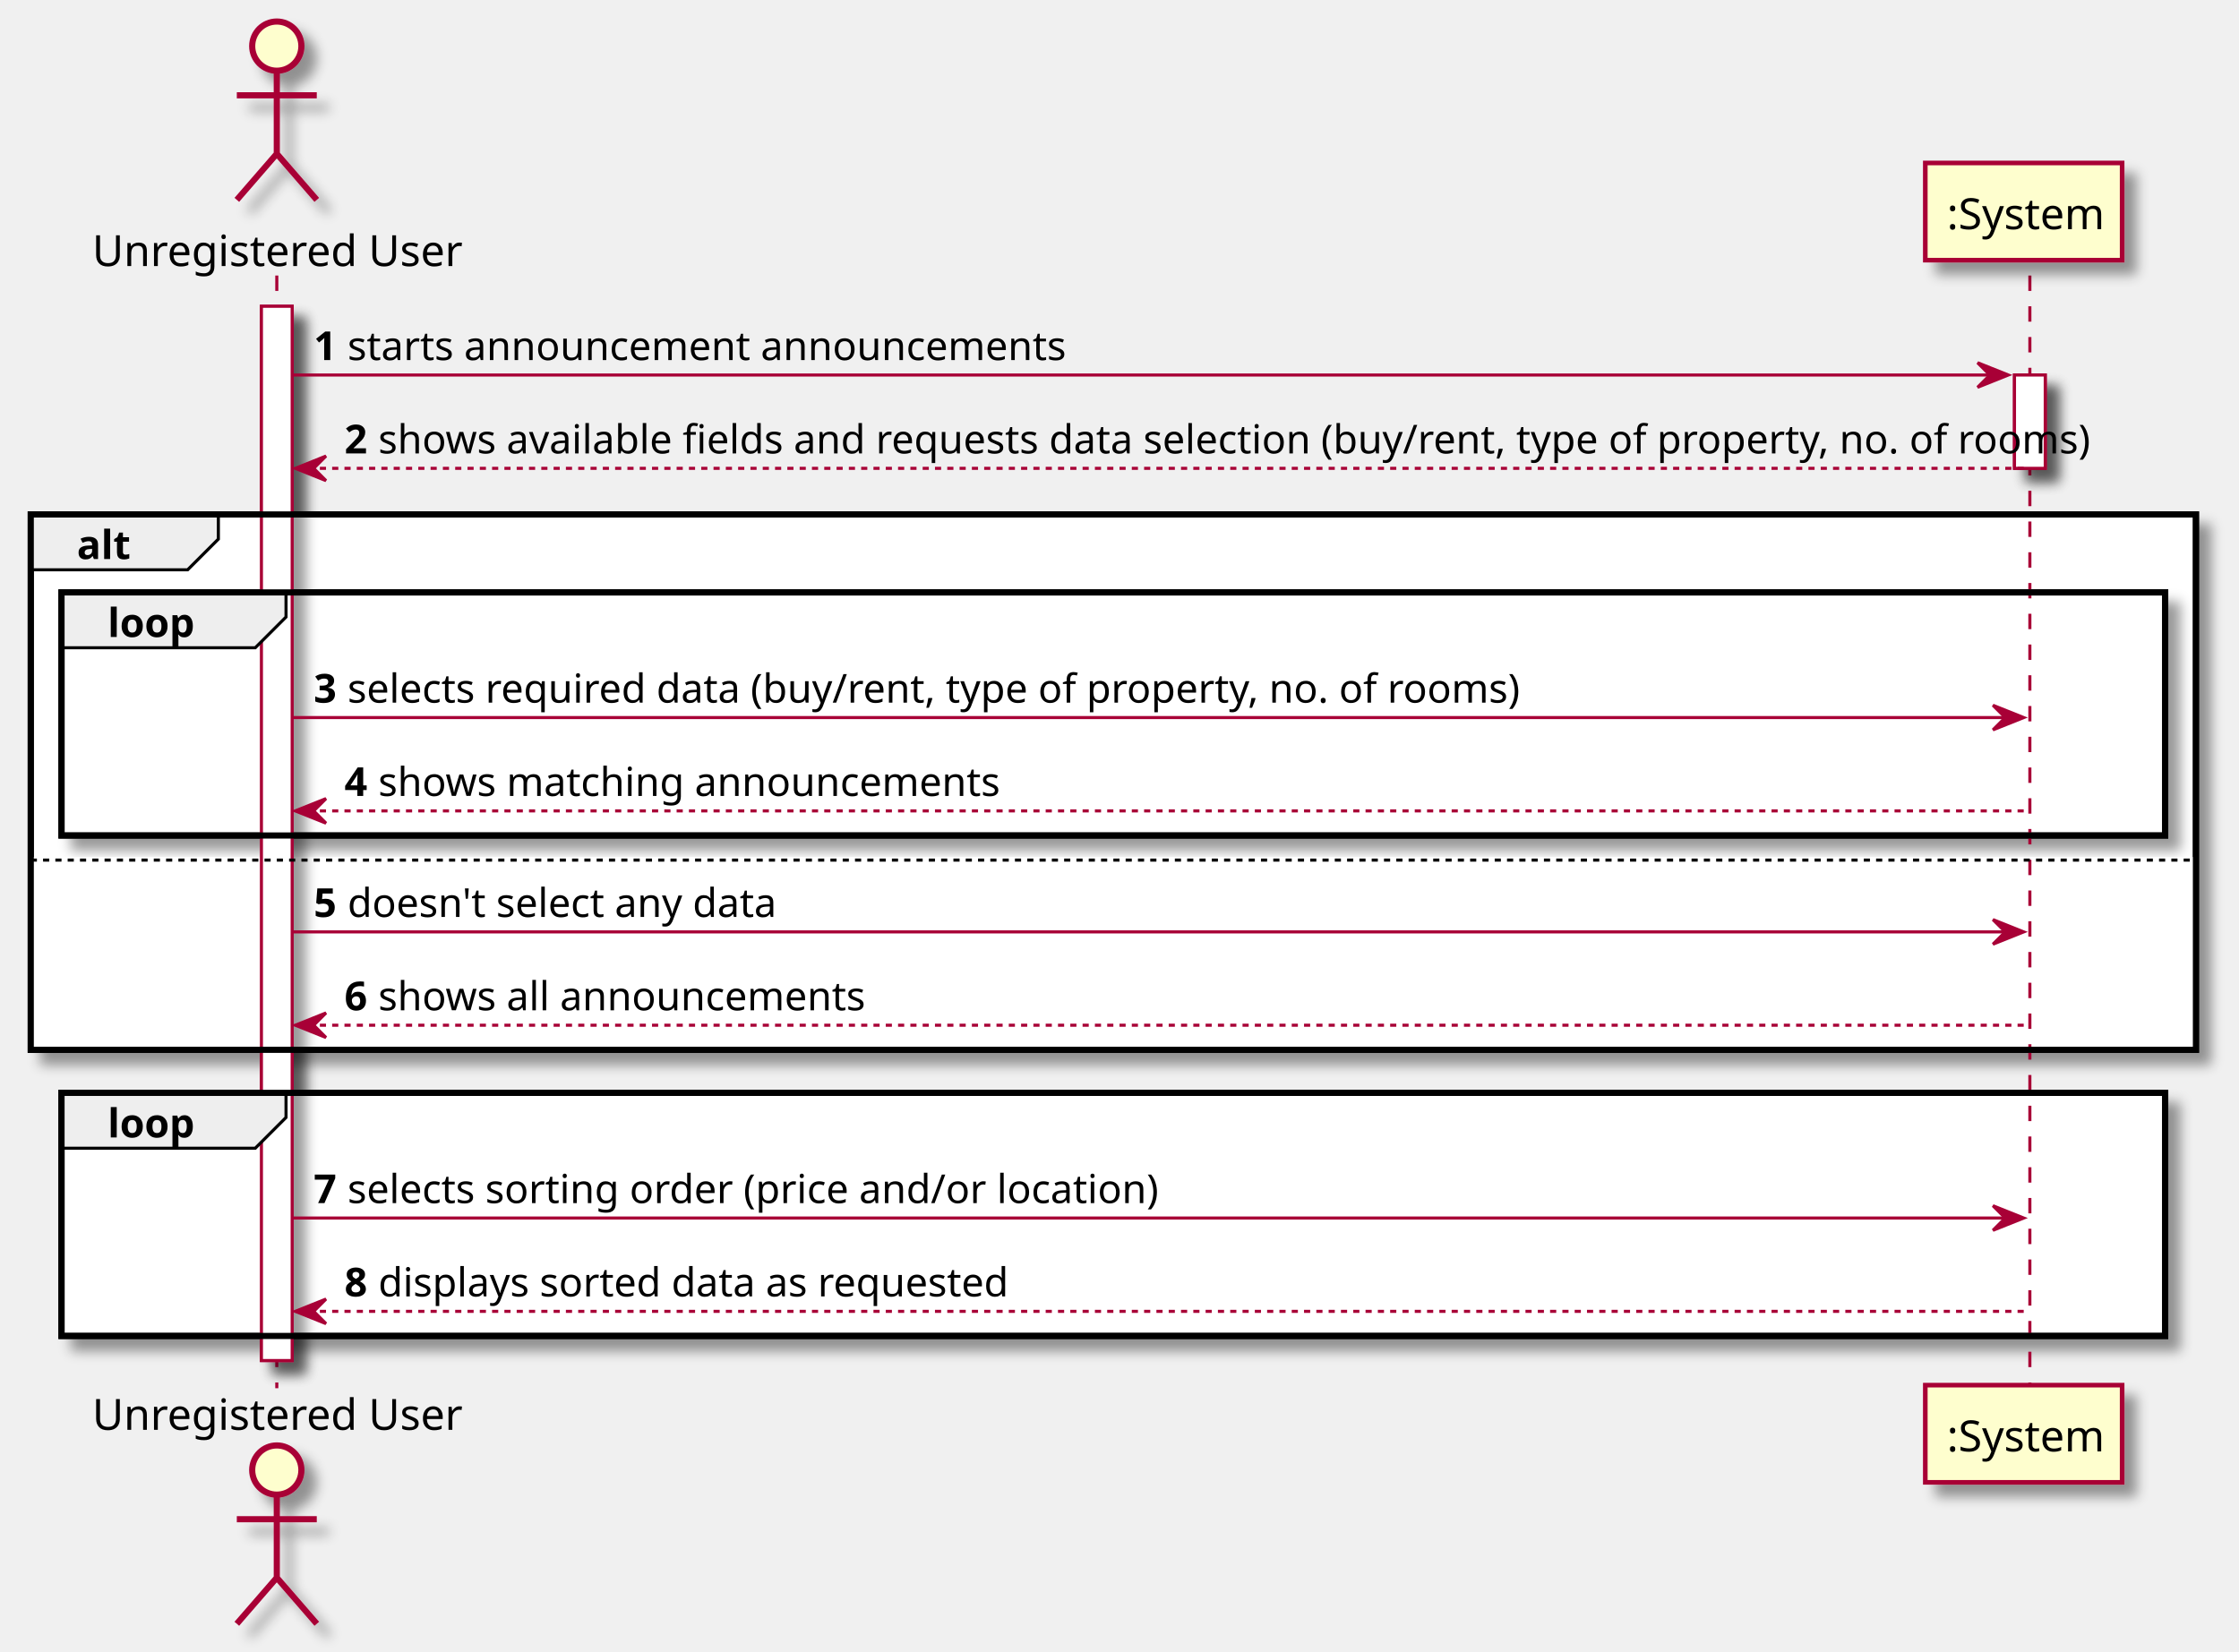
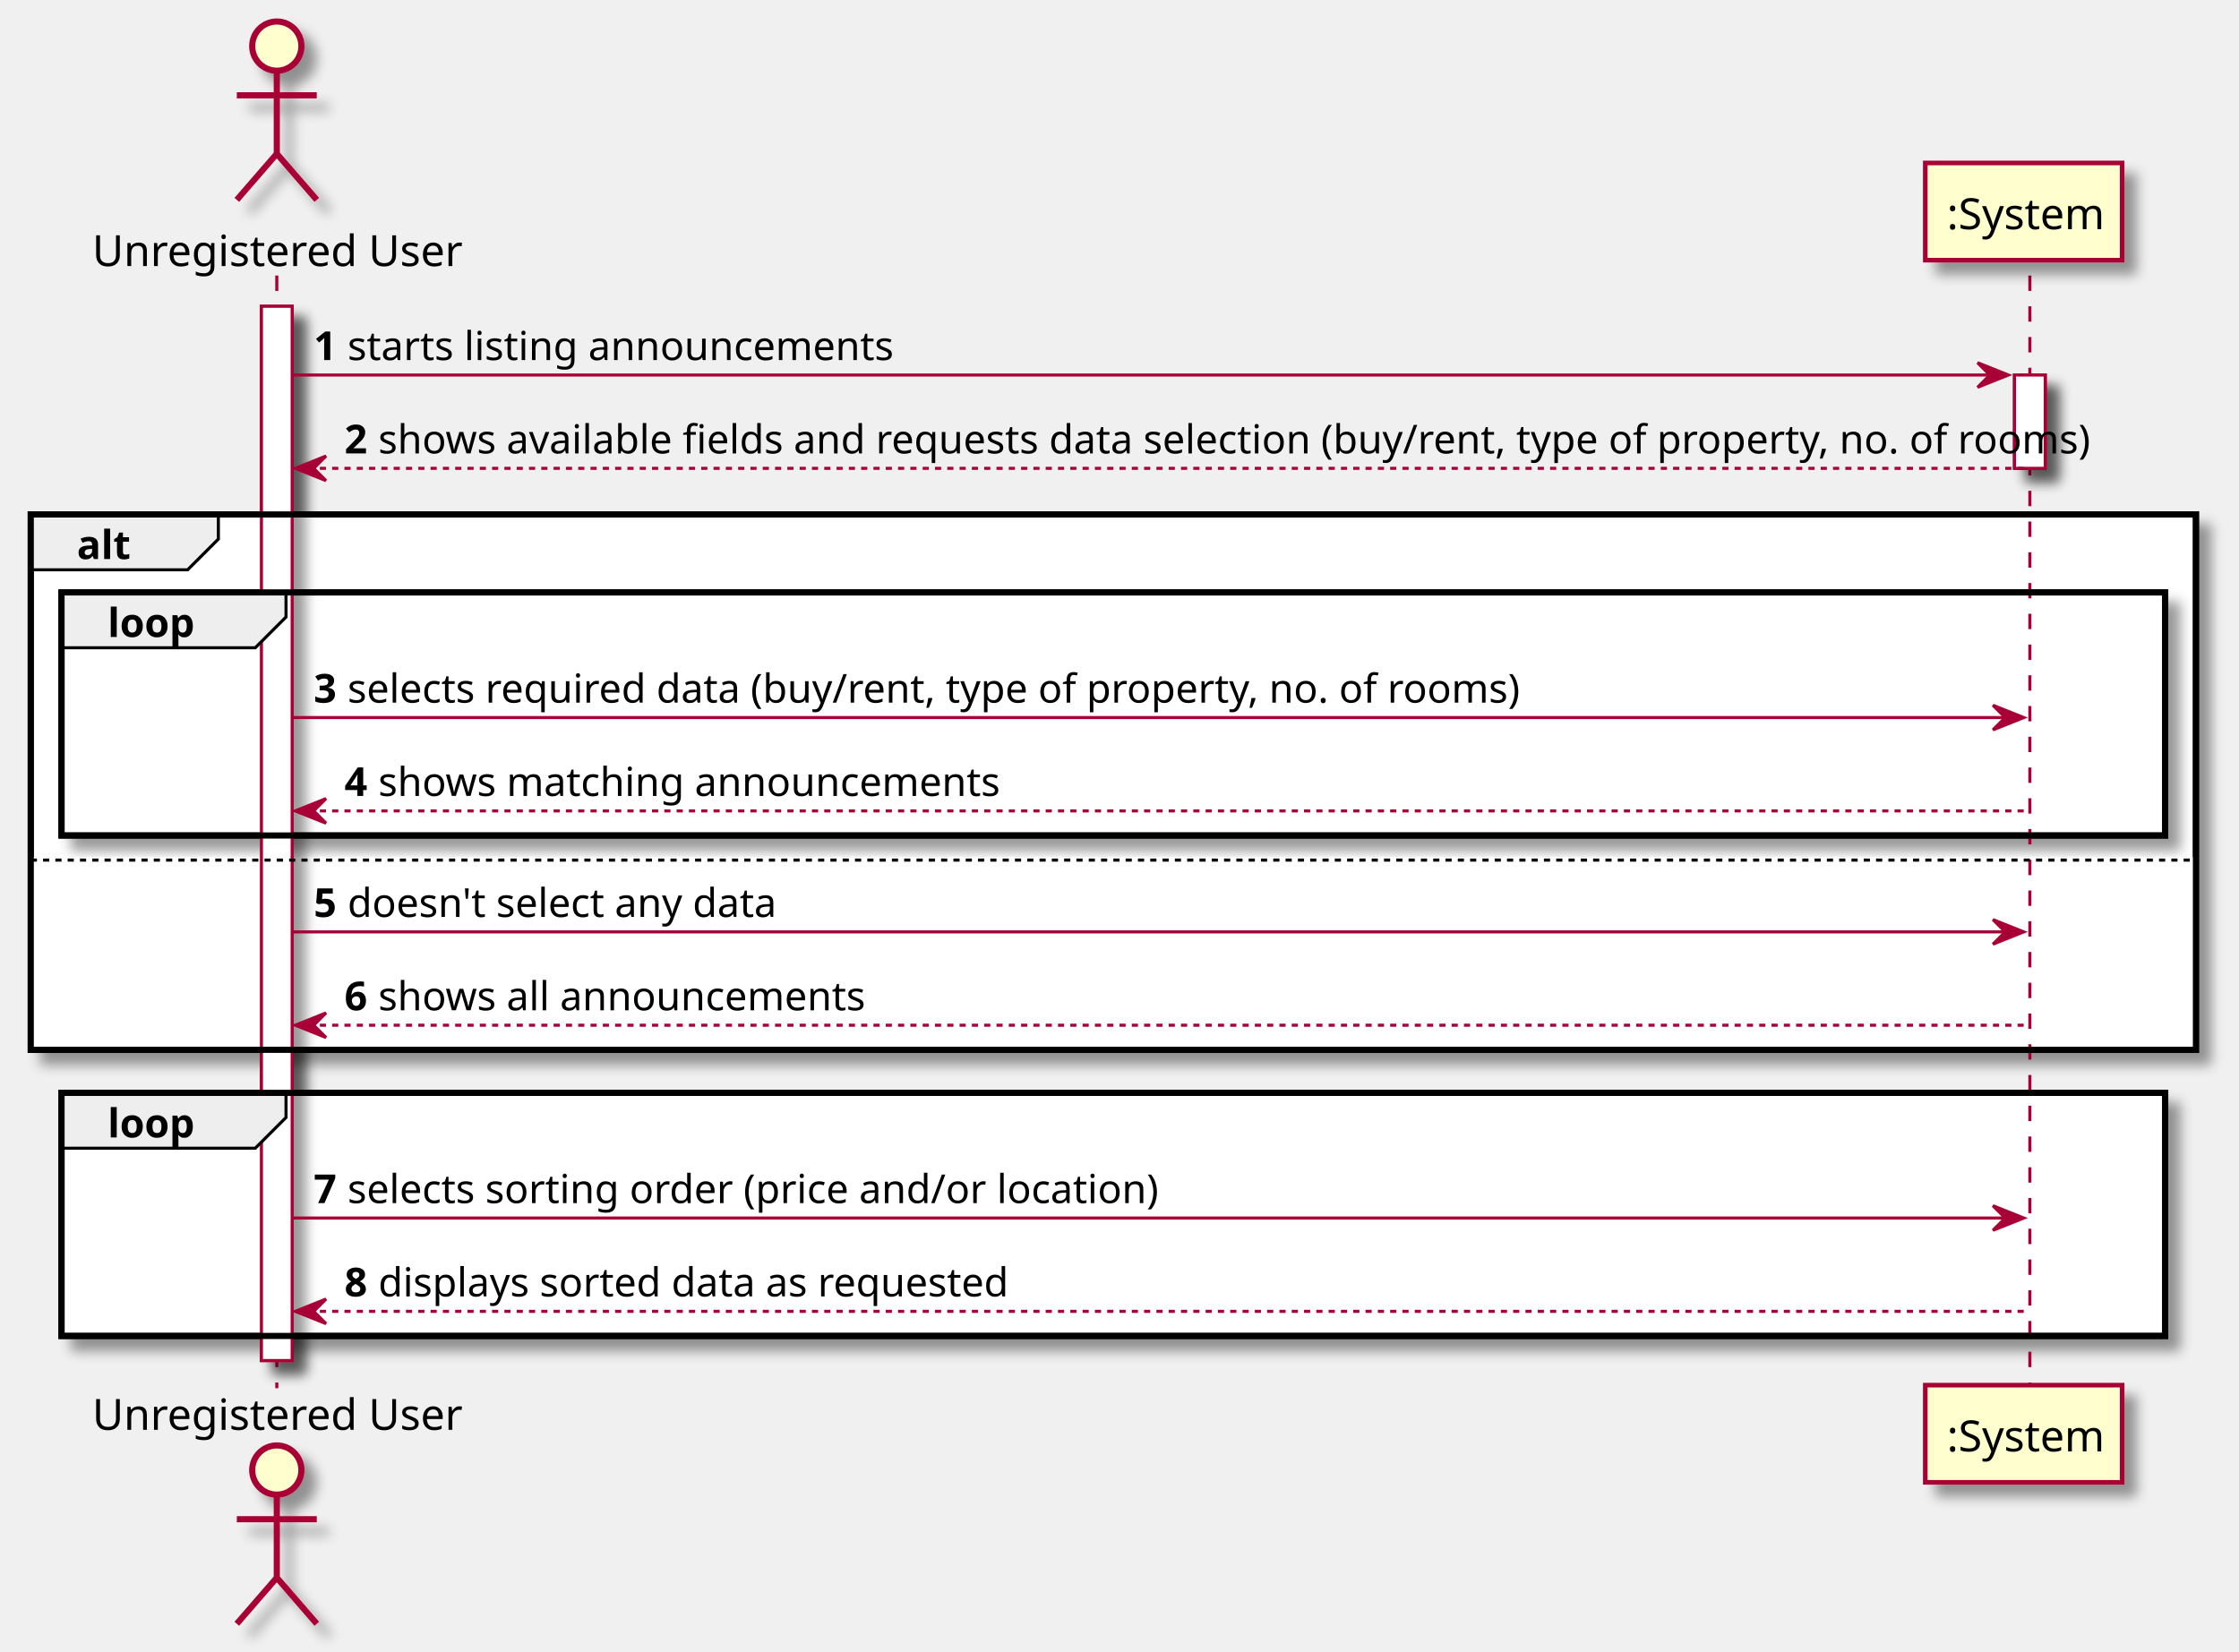
<svg xmlns="http://www.w3.org/2000/svg" contentScriptType="application/ecmascript" contentStyleType="text/css" height="537px" preserveAspectRatio="none" style="width:728px;height:537px;background:#FFFFFF;" version="1.1" viewBox="0 0 728 537" width="728px" zoomAndPan="magnify">
  <defs>
    <filter height="300%" id="f6uaoil9nsv7y" width="300%" x="-1" y="-1">
      <feGaussianBlur result="blurOut" stdDeviation="2.0" />
      <feColorMatrix in="blurOut" result="blurOut2" type="matrix" values="0 0 0 0 0 0 0 0 0 0 0 0 0 0 0 0 0 0 .4 0" />
      <feOffset dx="4.0" dy="4.0" in="blurOut2" result="blurOut3" />
      <feBlend in="SourceGraphic" in2="blurOut3" mode="normal" />
    </filter>
  </defs>
  <g>
    <rect fill="#FFFFFF" filter="url(#f6uaoil9nsv7y)" height="342.867" style="stroke:#A80036;stroke-width:1.0;" width="10" x="85" y="99.609" />
    <rect fill="#FFFFFF" filter="url(#f6uaoil9nsv7y)" height="30.352" style="stroke:#A80036;stroke-width:1.0;" width="10" x="655" y="121.961" />
    <rect fill="#FFFFFF" filter="url(#f6uaoil9nsv7y)" height="174.109" style="stroke:#000000;stroke-width:2.0;" width="704" x="10" y="167.312" />
    <rect fill="#FFFFFF" filter="url(#f6uaoil9nsv7y)" height="79.055" style="stroke:#000000;stroke-width:2.0;" width="684" x="20" y="192.664" />
    <rect fill="#FFFFFF" height="62.703" style="stroke:none;stroke-width:1.0;" width="704" x="10" y="278.719" />
    <rect fill="#FFFFFF" filter="url(#f6uaoil9nsv7y)" height="79.055" style="stroke:#000000;stroke-width:2.0;" width="684" x="20" y="355.422" />
    <line style="stroke:#A80036;stroke-width:1.0;stroke-dasharray:5.0,5.0;" x1="90" x2="90" y1="89.609" y2="451.477" />
    <line style="stroke:#A80036;stroke-width:1.0;stroke-dasharray:5.0,5.0;" x1="660" x2="660" y1="89.609" y2="451.477" />
    <text fill="#000000" font-family="sans-serif" font-size="14" lengthAdjust="spacing" textLength="114" x="30" y="86.533">Unregistered User</text>
    <ellipse cx="90" cy="15" fill="#FEFECE" filter="url(#f6uaoil9nsv7y)" rx="8" ry="8" style="stroke:#A80036;stroke-width:2.0;" />
    <path d="M90,23 L90,50 M77,31 L103,31 M90,50 L77,65 M90,50 L103,65 " fill="none" filter="url(#f6uaoil9nsv7y)" style="stroke:#A80036;stroke-width:2.0;" />
    <text fill="#000000" font-family="sans-serif" font-size="14" lengthAdjust="spacing" textLength="114" x="30" y="465.01">Unregistered User</text>
    <ellipse cx="90" cy="478.086" fill="#FEFECE" filter="url(#f6uaoil9nsv7y)" rx="8" ry="8" style="stroke:#A80036;stroke-width:2.0;" />
    <path d="M90,486.086 L90,513.086 M77,494.086 L103,494.086 M90,513.086 L77,528.086 M90,513.086 L103,528.086 " fill="none" filter="url(#f6uaoil9nsv7y)" style="stroke:#A80036;stroke-width:2.0;" />
    <rect fill="#FEFECE" filter="url(#f6uaoil9nsv7y)" height="31.609" style="stroke:#A80036;stroke-width:1.5;" width="64" x="626" y="53" />
    <text fill="#000000" font-family="sans-serif" font-size="14" lengthAdjust="spacing" textLength="50" x="633" y="74.533">:System</text>
    <rect fill="#FEFECE" filter="url(#f6uaoil9nsv7y)" height="31.609" style="stroke:#A80036;stroke-width:1.5;" width="64" x="626" y="450.477" />
    <text fill="#000000" font-family="sans-serif" font-size="14" lengthAdjust="spacing" textLength="50" x="633" y="472.01">:System</text>
    <rect fill="#FFFFFF" filter="url(#f6uaoil9nsv7y)" height="342.867" style="stroke:#A80036;stroke-width:1.0;" width="10" x="85" y="99.609" />
    <rect fill="#FFFFFF" filter="url(#f6uaoil9nsv7y)" height="30.352" style="stroke:#A80036;stroke-width:1.0;" width="10" x="655" y="121.961" />
    <polygon fill="#A80036" points="643,117.961,653,121.961,643,125.961,647,121.961" style="stroke:#A80036;stroke-width:1.0;" />
    <line style="stroke:#A80036;stroke-width:1.0;" x1="95" x2="649" y1="121.961" y2="121.961" />
    <text fill="#000000" font-family="sans-serif" font-size="13" font-weight="bold" lengthAdjust="spacing" textLength="7" x="102" y="117.105">1</text>
-     <text fill="#000000" font-family="sans-serif" font-size="13" lengthAdjust="spacing" textLength="167" x="113" y="117.105">starts announcement announcements</text>
+     <text fill="#000000" font-family="sans-serif" font-size="13" lengthAdjust="spacing" textLength="167" x="113" y="117.105">starts listing announcements</text>
    <polygon fill="#A80036" points="106,148.312,96,152.312,106,156.312,102,152.312" style="stroke:#A80036;stroke-width:1.0;" />
    <line style="stroke:#A80036;stroke-width:1.0;stroke-dasharray:2.0,2.0;" x1="100" x2="659" y1="152.312" y2="152.312" />
    <text fill="#000000" font-family="sans-serif" font-size="13" font-weight="bold" lengthAdjust="spacing" textLength="7" x="112" y="147.456">2</text>
    <text fill="#000000" font-family="sans-serif" font-size="13" lengthAdjust="spacing" textLength="525" x="123" y="147.456">shows available fields and requests data selection (buy/rent, type of property, no. of rooms)</text>
    <path d="M10,167.312 L71,167.312 L71,175.312 L61,185.312 L10,185.312 L10,167.312 " fill="#EEEEEE" style="stroke:#000000;stroke-width:1.0;" />
    <rect fill="none" height="174.109" style="stroke:#000000;stroke-width:2.0;" width="704" x="10" y="167.312" />
    <text fill="#000000" font-family="sans-serif" font-size="13" font-weight="bold" lengthAdjust="spacing" textLength="16" x="25" y="181.808">alt</text>
    <path d="M20,192.664 L93,192.664 L93,200.664 L83,210.664 L20,210.664 L20,192.664 " fill="#EEEEEE" style="stroke:#000000;stroke-width:1.0;" />
    <rect fill="none" height="79.055" style="stroke:#000000;stroke-width:2.0;" width="684" x="20" y="192.664" />
    <text fill="#000000" font-family="sans-serif" font-size="13" font-weight="bold" lengthAdjust="spacing" textLength="28" x="35" y="207.159">loop</text>
    <polygon fill="#A80036" points="648,229.367,658,233.367,648,237.367,652,233.367" style="stroke:#A80036;stroke-width:1.0;" />
    <line style="stroke:#A80036;stroke-width:1.0;" x1="95" x2="654" y1="233.367" y2="233.367" />
    <text fill="#000000" font-family="sans-serif" font-size="13" font-weight="bold" lengthAdjust="spacing" textLength="7" x="102" y="228.511">3</text>
    <text fill="#000000" font-family="sans-serif" font-size="13" lengthAdjust="spacing" textLength="358" x="113" y="228.511">selects required data (buy/rent, type of property, no. of rooms)</text>
    <polygon fill="#A80036" points="106,259.719,96,263.719,106,267.719,102,263.719" style="stroke:#A80036;stroke-width:1.0;" />
    <line style="stroke:#A80036;stroke-width:1.0;stroke-dasharray:2.0,2.0;" x1="100" x2="659" y1="263.719" y2="263.719" />
    <text fill="#000000" font-family="sans-serif" font-size="13" font-weight="bold" lengthAdjust="spacing" textLength="7" x="112" y="258.862">4</text>
    <text fill="#000000" font-family="sans-serif" font-size="13" lengthAdjust="spacing" textLength="190" x="123" y="258.862">shows matching announcements</text>
    <line style="stroke:#000000;stroke-width:1.0;stroke-dasharray:2.0,2.0;" x1="10" x2="714" y1="279.719" y2="279.719" />
    <polygon fill="#A80036" points="648,299.07,658,303.07,648,307.07,652,303.07" style="stroke:#A80036;stroke-width:1.0;" />
    <line style="stroke:#A80036;stroke-width:1.0;" x1="95" x2="654" y1="303.07" y2="303.07" />
    <text fill="#000000" font-family="sans-serif" font-size="13" font-weight="bold" lengthAdjust="spacing" textLength="7" x="102" y="298.214">5</text>
    <text fill="#000000" font-family="sans-serif" font-size="13" lengthAdjust="spacing" textLength="134" x="113" y="298.214">doesn't select any data</text>
    <polygon fill="#A80036" points="106,329.422,96,333.422,106,337.422,102,333.422" style="stroke:#A80036;stroke-width:1.0;" />
    <line style="stroke:#A80036;stroke-width:1.0;stroke-dasharray:2.0,2.0;" x1="100" x2="659" y1="333.422" y2="333.422" />
    <text fill="#000000" font-family="sans-serif" font-size="13" font-weight="bold" lengthAdjust="spacing" textLength="7" x="112" y="328.565">6</text>
    <text fill="#000000" font-family="sans-serif" font-size="13" lengthAdjust="spacing" textLength="150" x="123" y="328.565">shows all announcements</text>
    <path d="M20,355.422 L93,355.422 L93,363.422 L83,373.422 L20,373.422 L20,355.422 " fill="#EEEEEE" style="stroke:#000000;stroke-width:1.0;" />
    <rect fill="none" height="79.055" style="stroke:#000000;stroke-width:2.0;" width="684" x="20" y="355.422" />
    <text fill="#000000" font-family="sans-serif" font-size="13" font-weight="bold" lengthAdjust="spacing" textLength="28" x="35" y="369.917">loop</text>
    <polygon fill="#A80036" points="648,392.125,658,396.125,648,400.125,652,396.125" style="stroke:#A80036;stroke-width:1.0;" />
    <line style="stroke:#A80036;stroke-width:1.0;" x1="95" x2="654" y1="396.125" y2="396.125" />
    <text fill="#000000" font-family="sans-serif" font-size="13" font-weight="bold" lengthAdjust="spacing" textLength="7" x="102" y="391.269">7</text>
    <text fill="#000000" font-family="sans-serif" font-size="13" lengthAdjust="spacing" textLength="247" x="113" y="391.269">selects sorting order (price and/or location)</text>
    <polygon fill="#A80036" points="106,422.477,96,426.477,106,430.477,102,426.477" style="stroke:#A80036;stroke-width:1.0;" />
    <line style="stroke:#A80036;stroke-width:1.0;stroke-dasharray:2.0,2.0;" x1="100" x2="659" y1="426.477" y2="426.477" />
    <text fill="#000000" font-family="sans-serif" font-size="13" font-weight="bold" lengthAdjust="spacing" textLength="7" x="112" y="421.62">8</text>
    <text fill="#000000" font-family="sans-serif" font-size="13" lengthAdjust="spacing" textLength="196" x="123" y="421.62">displays sorted data as requested</text>
  </g>
</svg>
